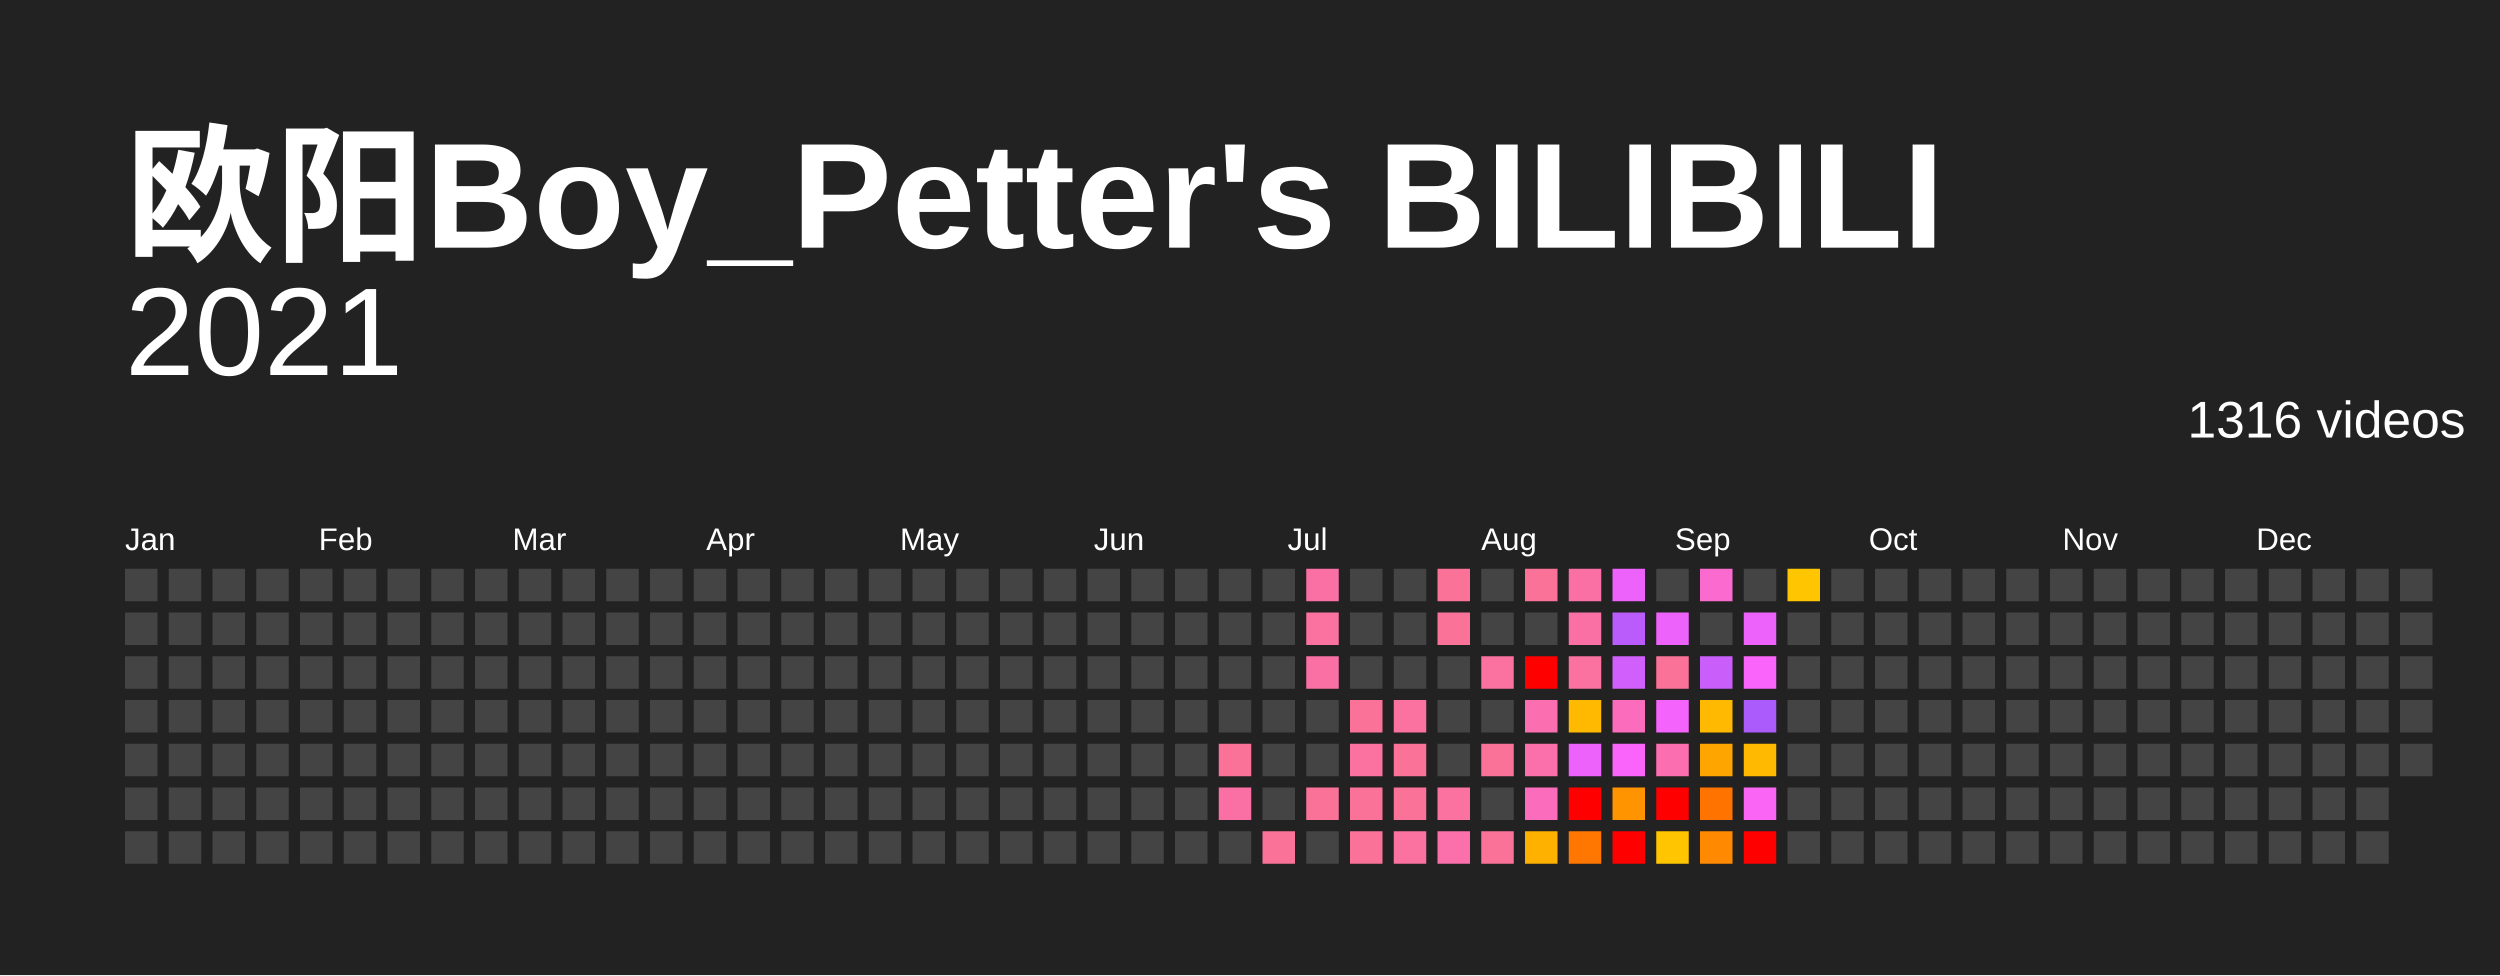
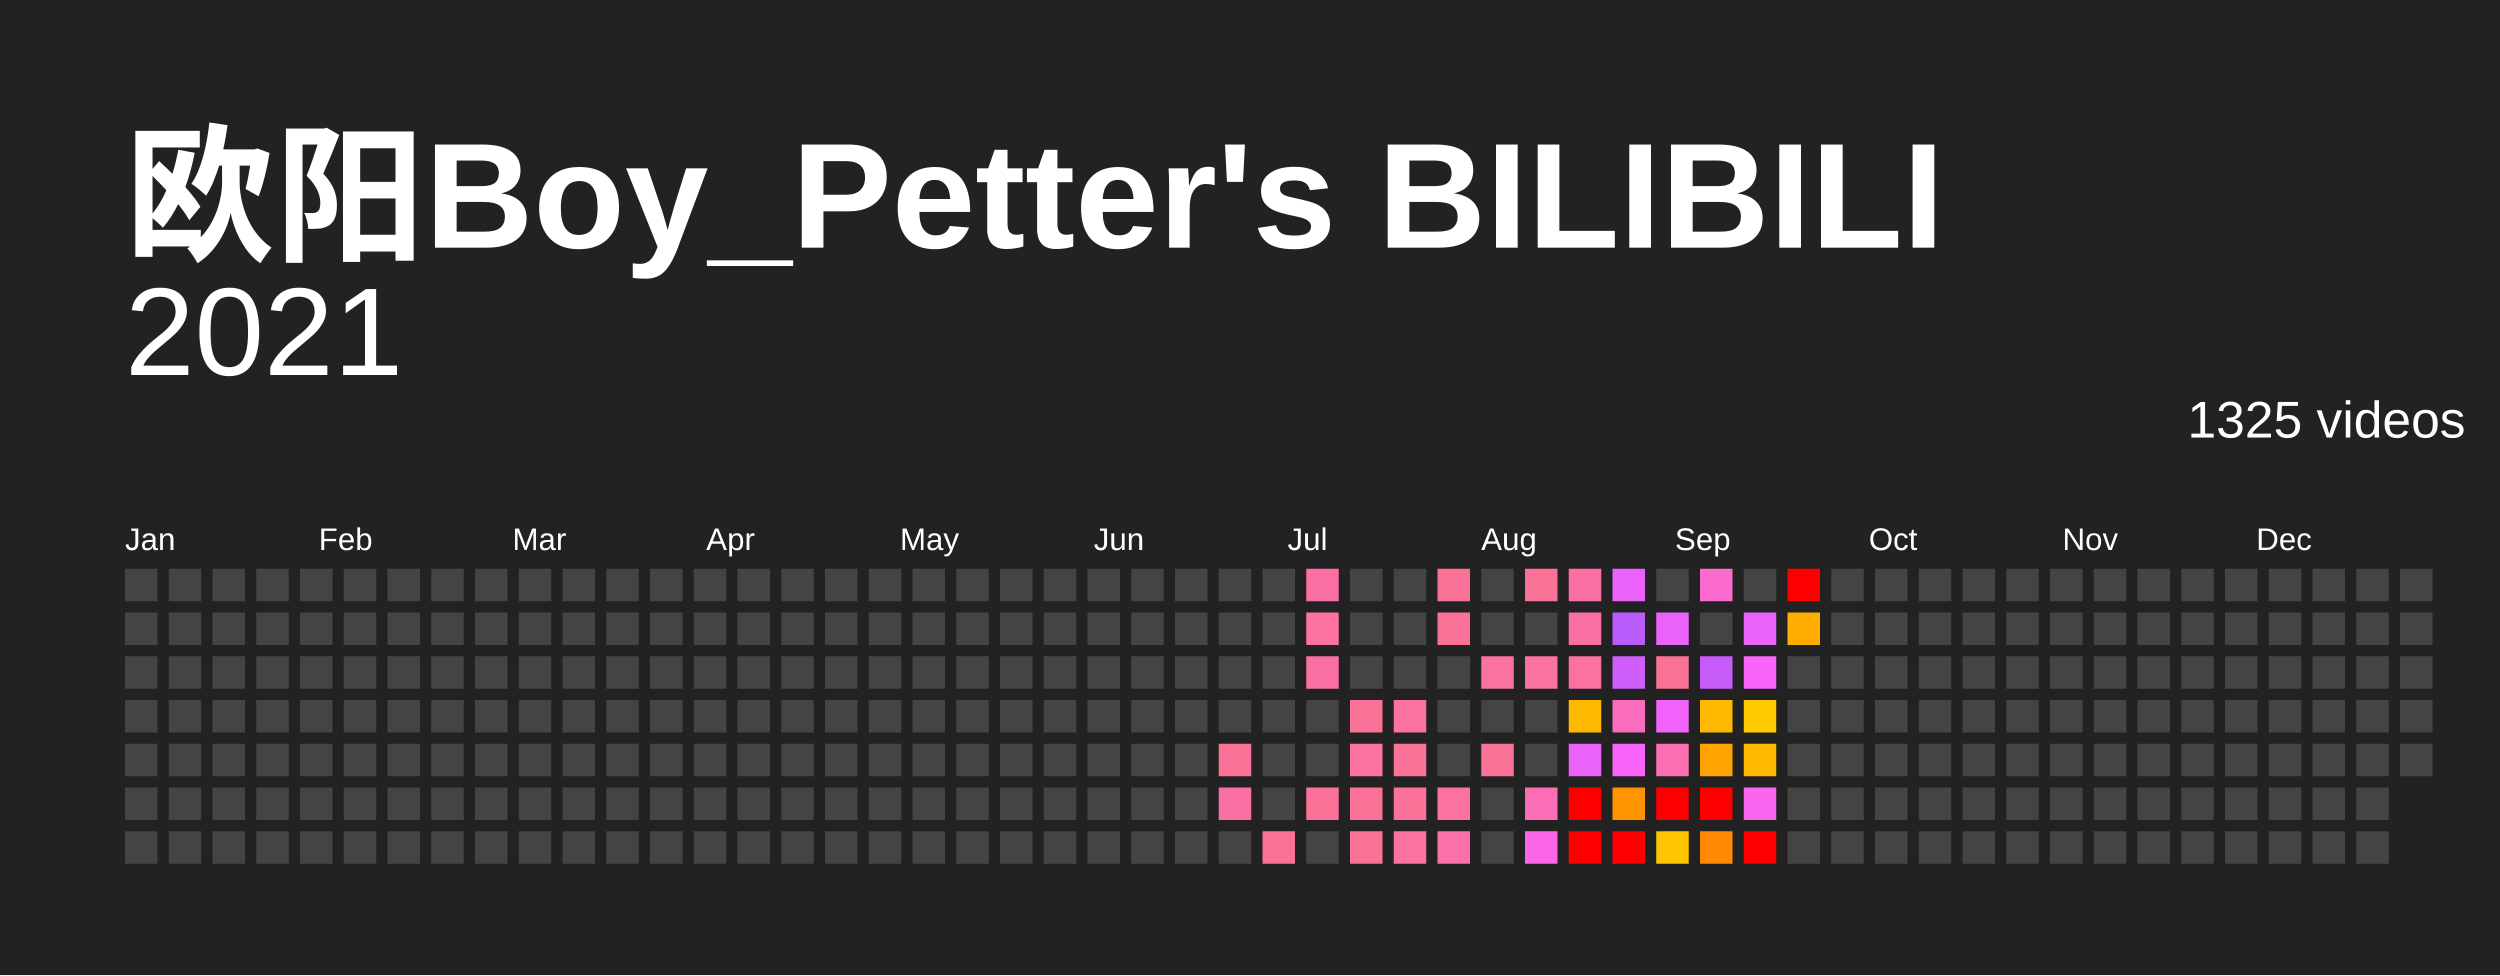
<svg xmlns="http://www.w3.org/2000/svg" baseProfile="full" height="78mm" version="1.1" viewBox="0,0,200,78" width="200mm">
  <defs />
  <rect fill="#222222" height="78" width="200" x="0" y="0" />
  <text fill="#FFFFFF" style="font-size:12px; font-family:Arial; font-weight:bold;" x="10" y="20">欧阳Boy_Petter's BILIBILI</text>
  <text alignment-baseline="hanging" fill="#FFFFFF" style="font-size:10.0px; font-family:Arial;" x="10" y="30">2021</text>
-   <text alignment-baseline="hanging" fill="#FFFFFF" style="font-size:4.125px; font-family:Arial;" x="175" y="35">1316 videos</text>
+   <text alignment-baseline="hanging" fill="#FFFFFF" style="font-size:4.125px; font-family:Arial;" x="175" y="35">1325 videos</text>
  <text fill="#FFFFFF" style="font-size:2.5px; font-family:Arial" x="10.0" y="44">Jan</text>
  <text fill="#FFFFFF" style="font-size:2.5px; font-family:Arial" x="25.5" y="44">Feb</text>
  <text fill="#FFFFFF" style="font-size:2.5px; font-family:Arial" x="41.0" y="44">Mar</text>
  <text fill="#FFFFFF" style="font-size:2.5px; font-family:Arial" x="56.5" y="44">Apr</text>
  <text fill="#FFFFFF" style="font-size:2.5px; font-family:Arial" x="72.0" y="44">May</text>
  <text fill="#FFFFFF" style="font-size:2.5px; font-family:Arial" x="87.5" y="44">Jun</text>
  <text fill="#FFFFFF" style="font-size:2.5px; font-family:Arial" x="103.0" y="44">Jul</text>
  <text fill="#FFFFFF" style="font-size:2.5px; font-family:Arial" x="118.5" y="44">Aug</text>
  <text fill="#FFFFFF" style="font-size:2.5px; font-family:Arial" x="134.0" y="44">Sep</text>
  <text fill="#FFFFFF" style="font-size:2.5px; font-family:Arial" x="149.5" y="44">Oct</text>
  <text fill="#FFFFFF" style="font-size:2.5px; font-family:Arial" x="165.0" y="44">Nov</text>
  <text fill="#FFFFFF" style="font-size:2.5px; font-family:Arial" x="180.5" y="44">Dec</text>
  <rect fill="#444444" height="2.6" width="2.6" x="10.0" y="45.5" />
  <rect fill="#444444" height="2.6" width="2.6" x="10.0" y="49.0" />
  <rect fill="#444444" height="2.6" width="2.6" x="10.0" y="52.5" />
  <rect fill="#444444" height="2.6" width="2.6" x="10.0" y="56.0" />
  <rect fill="#444444" height="2.6" width="2.6" x="10.0" y="59.5" />
  <rect fill="#444444" height="2.6" width="2.6" x="10.0" y="63.0" />
  <rect fill="#444444" height="2.6" width="2.6" x="10.0" y="66.5" />
  <rect fill="#444444" height="2.6" width="2.6" x="13.5" y="45.5" />
  <rect fill="#444444" height="2.6" width="2.6" x="13.5" y="49.0" />
  <rect fill="#444444" height="2.6" width="2.6" x="13.5" y="52.5" />
  <rect fill="#444444" height="2.6" width="2.6" x="13.5" y="56.0" />
  <rect fill="#444444" height="2.6" width="2.6" x="13.5" y="59.5" />
  <rect fill="#444444" height="2.6" width="2.6" x="13.5" y="63.0" />
  <rect fill="#444444" height="2.6" width="2.6" x="13.5" y="66.5" />
  <rect fill="#444444" height="2.6" width="2.6" x="17.0" y="45.5" />
  <rect fill="#444444" height="2.6" width="2.6" x="17.0" y="49.0" />
  <rect fill="#444444" height="2.6" width="2.6" x="17.0" y="52.5" />
  <rect fill="#444444" height="2.6" width="2.6" x="17.0" y="56.0" />
  <rect fill="#444444" height="2.6" width="2.6" x="17.0" y="59.5" />
  <rect fill="#444444" height="2.6" width="2.6" x="17.0" y="63.0" />
  <rect fill="#444444" height="2.6" width="2.6" x="17.0" y="66.5" />
  <rect fill="#444444" height="2.6" width="2.6" x="20.5" y="45.5" />
  <rect fill="#444444" height="2.6" width="2.6" x="20.5" y="49.0" />
  <rect fill="#444444" height="2.6" width="2.6" x="20.5" y="52.5" />
  <rect fill="#444444" height="2.6" width="2.6" x="20.5" y="56.0" />
  <rect fill="#444444" height="2.6" width="2.6" x="20.5" y="59.5" />
  <rect fill="#444444" height="2.6" width="2.6" x="20.5" y="63.0" />
  <rect fill="#444444" height="2.6" width="2.6" x="20.5" y="66.5" />
  <rect fill="#444444" height="2.6" width="2.6" x="24.0" y="45.5" />
  <rect fill="#444444" height="2.6" width="2.6" x="24.0" y="49.0" />
  <rect fill="#444444" height="2.6" width="2.6" x="24.0" y="52.5" />
  <rect fill="#444444" height="2.6" width="2.6" x="24.0" y="56.0" />
  <rect fill="#444444" height="2.6" width="2.6" x="24.0" y="59.5" />
  <rect fill="#444444" height="2.6" width="2.6" x="24.0" y="63.0" />
  <rect fill="#444444" height="2.6" width="2.6" x="24.0" y="66.5" />
  <rect fill="#444444" height="2.6" width="2.6" x="27.5" y="45.5" />
  <rect fill="#444444" height="2.6" width="2.6" x="27.5" y="49.0" />
  <rect fill="#444444" height="2.6" width="2.6" x="27.5" y="52.5" />
  <rect fill="#444444" height="2.6" width="2.6" x="27.5" y="56.0" />
  <rect fill="#444444" height="2.6" width="2.6" x="27.5" y="59.5" />
  <rect fill="#444444" height="2.6" width="2.6" x="27.5" y="63.0" />
  <rect fill="#444444" height="2.6" width="2.6" x="27.5" y="66.5" />
  <rect fill="#444444" height="2.6" width="2.6" x="31.0" y="45.5" />
  <rect fill="#444444" height="2.6" width="2.6" x="31.0" y="49.0" />
  <rect fill="#444444" height="2.6" width="2.6" x="31.0" y="52.5" />
  <rect fill="#444444" height="2.6" width="2.6" x="31.0" y="56.0" />
  <rect fill="#444444" height="2.6" width="2.6" x="31.0" y="59.5" />
  <rect fill="#444444" height="2.6" width="2.6" x="31.0" y="63.0" />
  <rect fill="#444444" height="2.6" width="2.6" x="31.0" y="66.5" />
  <rect fill="#444444" height="2.6" width="2.6" x="34.5" y="45.5" />
  <rect fill="#444444" height="2.6" width="2.6" x="34.5" y="49.0" />
  <rect fill="#444444" height="2.6" width="2.6" x="34.5" y="52.5" />
  <rect fill="#444444" height="2.6" width="2.6" x="34.5" y="56.0" />
  <rect fill="#444444" height="2.6" width="2.6" x="34.5" y="59.5" />
  <rect fill="#444444" height="2.6" width="2.6" x="34.5" y="63.0" />
  <rect fill="#444444" height="2.6" width="2.6" x="34.5" y="66.5" />
  <rect fill="#444444" height="2.6" width="2.6" x="38.0" y="45.5" />
  <rect fill="#444444" height="2.6" width="2.6" x="38.0" y="49.0" />
  <rect fill="#444444" height="2.6" width="2.6" x="38.0" y="52.5" />
  <rect fill="#444444" height="2.6" width="2.6" x="38.0" y="56.0" />
  <rect fill="#444444" height="2.6" width="2.6" x="38.0" y="59.5" />
  <rect fill="#444444" height="2.6" width="2.6" x="38.0" y="63.0" />
  <rect fill="#444444" height="2.6" width="2.6" x="38.0" y="66.5" />
  <rect fill="#444444" height="2.6" width="2.6" x="41.5" y="45.5" />
  <rect fill="#444444" height="2.6" width="2.6" x="41.5" y="49.0" />
  <rect fill="#444444" height="2.6" width="2.6" x="41.5" y="52.5" />
  <rect fill="#444444" height="2.6" width="2.6" x="41.5" y="56.0" />
  <rect fill="#444444" height="2.6" width="2.6" x="41.5" y="59.5" />
  <rect fill="#444444" height="2.6" width="2.6" x="41.5" y="63.0" />
  <rect fill="#444444" height="2.6" width="2.6" x="41.5" y="66.5" />
  <rect fill="#444444" height="2.6" width="2.6" x="45.0" y="45.5" />
  <rect fill="#444444" height="2.6" width="2.6" x="45.0" y="49.0" />
  <rect fill="#444444" height="2.6" width="2.6" x="45.0" y="52.5" />
  <rect fill="#444444" height="2.6" width="2.6" x="45.0" y="56.0" />
  <rect fill="#444444" height="2.6" width="2.6" x="45.0" y="59.5" />
  <rect fill="#444444" height="2.6" width="2.6" x="45.0" y="63.0" />
  <rect fill="#444444" height="2.6" width="2.6" x="45.0" y="66.5" />
  <rect fill="#444444" height="2.6" width="2.6" x="48.5" y="45.5" />
  <rect fill="#444444" height="2.6" width="2.6" x="48.5" y="49.0" />
  <rect fill="#444444" height="2.6" width="2.6" x="48.5" y="52.5" />
  <rect fill="#444444" height="2.6" width="2.6" x="48.5" y="56.0" />
  <rect fill="#444444" height="2.6" width="2.6" x="48.5" y="59.5" />
  <rect fill="#444444" height="2.6" width="2.6" x="48.5" y="63.0" />
  <rect fill="#444444" height="2.6" width="2.6" x="48.5" y="66.5" />
  <rect fill="#444444" height="2.6" width="2.6" x="52.0" y="45.5" />
  <rect fill="#444444" height="2.6" width="2.6" x="52.0" y="49.0" />
  <rect fill="#444444" height="2.6" width="2.6" x="52.0" y="52.5" />
  <rect fill="#444444" height="2.6" width="2.6" x="52.0" y="56.0" />
  <rect fill="#444444" height="2.6" width="2.6" x="52.0" y="59.5" />
  <rect fill="#444444" height="2.6" width="2.6" x="52.0" y="63.0" />
  <rect fill="#444444" height="2.6" width="2.6" x="52.0" y="66.5" />
  <rect fill="#444444" height="2.6" width="2.6" x="55.5" y="45.5" />
  <rect fill="#444444" height="2.6" width="2.6" x="55.5" y="49.0" />
  <rect fill="#444444" height="2.6" width="2.6" x="55.5" y="52.5" />
  <rect fill="#444444" height="2.6" width="2.6" x="55.5" y="56.0" />
  <rect fill="#444444" height="2.6" width="2.6" x="55.5" y="59.5" />
  <rect fill="#444444" height="2.6" width="2.6" x="55.5" y="63.0" />
  <rect fill="#444444" height="2.6" width="2.6" x="55.5" y="66.5" />
  <rect fill="#444444" height="2.6" width="2.6" x="59.0" y="45.5" />
  <rect fill="#444444" height="2.6" width="2.6" x="59.0" y="49.0" />
  <rect fill="#444444" height="2.6" width="2.6" x="59.0" y="52.5" />
  <rect fill="#444444" height="2.6" width="2.6" x="59.0" y="56.0" />
  <rect fill="#444444" height="2.6" width="2.6" x="59.0" y="59.5" />
  <rect fill="#444444" height="2.6" width="2.6" x="59.0" y="63.0" />
  <rect fill="#444444" height="2.6" width="2.6" x="59.0" y="66.5" />
  <rect fill="#444444" height="2.6" width="2.6" x="62.5" y="45.5" />
  <rect fill="#444444" height="2.6" width="2.6" x="62.5" y="49.0" />
  <rect fill="#444444" height="2.6" width="2.6" x="62.5" y="52.5" />
  <rect fill="#444444" height="2.6" width="2.6" x="62.5" y="56.0" />
  <rect fill="#444444" height="2.6" width="2.6" x="62.5" y="59.5" />
  <rect fill="#444444" height="2.6" width="2.6" x="62.5" y="63.0" />
  <rect fill="#444444" height="2.6" width="2.6" x="62.5" y="66.5" />
  <rect fill="#444444" height="2.6" width="2.6" x="66.0" y="45.5" />
  <rect fill="#444444" height="2.6" width="2.6" x="66.0" y="49.0" />
  <rect fill="#444444" height="2.6" width="2.6" x="66.0" y="52.5" />
  <rect fill="#444444" height="2.6" width="2.6" x="66.0" y="56.0" />
  <rect fill="#444444" height="2.6" width="2.6" x="66.0" y="59.5" />
  <rect fill="#444444" height="2.6" width="2.6" x="66.0" y="63.0" />
  <rect fill="#444444" height="2.6" width="2.6" x="66.0" y="66.5" />
  <rect fill="#444444" height="2.6" width="2.6" x="69.5" y="45.5" />
  <rect fill="#444444" height="2.6" width="2.6" x="69.5" y="49.0" />
  <rect fill="#444444" height="2.6" width="2.6" x="69.5" y="52.5" />
  <rect fill="#444444" height="2.6" width="2.6" x="69.5" y="56.0" />
  <rect fill="#444444" height="2.6" width="2.6" x="69.5" y="59.5" />
  <rect fill="#444444" height="2.6" width="2.6" x="69.5" y="63.0" />
  <rect fill="#444444" height="2.6" width="2.6" x="69.5" y="66.5" />
  <rect fill="#444444" height="2.6" width="2.6" x="73.0" y="45.5" />
  <rect fill="#444444" height="2.6" width="2.6" x="73.0" y="49.0" />
  <rect fill="#444444" height="2.6" width="2.6" x="73.0" y="52.5" />
  <rect fill="#444444" height="2.6" width="2.6" x="73.0" y="56.0" />
  <rect fill="#444444" height="2.6" width="2.6" x="73.0" y="59.5" />
  <rect fill="#444444" height="2.6" width="2.6" x="73.0" y="63.0" />
  <rect fill="#444444" height="2.6" width="2.6" x="73.0" y="66.5" />
  <rect fill="#444444" height="2.6" width="2.6" x="76.5" y="45.5" />
  <rect fill="#444444" height="2.6" width="2.6" x="76.5" y="49.0" />
  <rect fill="#444444" height="2.6" width="2.6" x="76.5" y="52.5" />
  <rect fill="#444444" height="2.6" width="2.6" x="76.5" y="56.0" />
  <rect fill="#444444" height="2.6" width="2.6" x="76.5" y="59.5" />
  <rect fill="#444444" height="2.6" width="2.6" x="76.5" y="63.0" />
  <rect fill="#444444" height="2.6" width="2.6" x="76.5" y="66.5" />
  <rect fill="#444444" height="2.6" width="2.6" x="80.0" y="45.5" />
  <rect fill="#444444" height="2.6" width="2.6" x="80.0" y="49.0" />
  <rect fill="#444444" height="2.6" width="2.6" x="80.0" y="52.5" />
  <rect fill="#444444" height="2.6" width="2.6" x="80.0" y="56.0" />
  <rect fill="#444444" height="2.6" width="2.6" x="80.0" y="59.5" />
  <rect fill="#444444" height="2.6" width="2.6" x="80.0" y="63.0" />
  <rect fill="#444444" height="2.6" width="2.6" x="80.0" y="66.5" />
  <rect fill="#444444" height="2.6" width="2.6" x="83.5" y="45.5" />
  <rect fill="#444444" height="2.6" width="2.6" x="83.5" y="49.0" />
  <rect fill="#444444" height="2.6" width="2.6" x="83.5" y="52.5" />
  <rect fill="#444444" height="2.6" width="2.6" x="83.5" y="56.0" />
  <rect fill="#444444" height="2.6" width="2.6" x="83.5" y="59.5" />
  <rect fill="#444444" height="2.6" width="2.6" x="83.5" y="63.0" />
  <rect fill="#444444" height="2.6" width="2.6" x="83.5" y="66.5" />
  <rect fill="#444444" height="2.6" width="2.6" x="87.0" y="45.5" />
  <rect fill="#444444" height="2.6" width="2.6" x="87.0" y="49.0" />
  <rect fill="#444444" height="2.6" width="2.6" x="87.0" y="52.5" />
  <rect fill="#444444" height="2.6" width="2.6" x="87.0" y="56.0" />
  <rect fill="#444444" height="2.6" width="2.6" x="87.0" y="59.5" />
  <rect fill="#444444" height="2.6" width="2.6" x="87.0" y="63.0" />
  <rect fill="#444444" height="2.6" width="2.6" x="87.0" y="66.5" />
  <rect fill="#444444" height="2.6" width="2.6" x="90.5" y="45.5" />
  <rect fill="#444444" height="2.6" width="2.6" x="90.5" y="49.0" />
  <rect fill="#444444" height="2.6" width="2.6" x="90.5" y="52.5" />
  <rect fill="#444444" height="2.6" width="2.6" x="90.5" y="56.0" />
  <rect fill="#444444" height="2.6" width="2.6" x="90.5" y="59.5" />
  <rect fill="#444444" height="2.6" width="2.6" x="90.5" y="63.0" />
  <rect fill="#444444" height="2.6" width="2.6" x="90.5" y="66.5" />
  <rect fill="#444444" height="2.6" width="2.6" x="94.0" y="45.5" />
  <rect fill="#444444" height="2.6" width="2.6" x="94.0" y="49.0" />
  <rect fill="#444444" height="2.6" width="2.6" x="94.0" y="52.5" />
  <rect fill="#444444" height="2.6" width="2.6" x="94.0" y="56.0" />
  <rect fill="#444444" height="2.6" width="2.6" x="94.0" y="59.5" />
  <rect fill="#444444" height="2.6" width="2.6" x="94.0" y="63.0" />
  <rect fill="#444444" height="2.6" width="2.6" x="94.0" y="66.5" />
  <rect fill="#444444" height="2.6" width="2.6" x="97.5" y="45.5" />
  <rect fill="#444444" height="2.6" width="2.6" x="97.5" y="49.0" />
  <rect fill="#444444" height="2.6" width="2.6" x="97.5" y="52.5" />
  <rect fill="#444444" height="2.6" width="2.6" x="97.5" y="56.0" />
  <rect fill="#fb7299" height="2.6" width="2.6" x="97.5" y="59.5" />
  <rect fill="#fb70a4" height="2.6" width="2.6" x="97.5" y="63.0" />
  <rect fill="#444444" height="2.6" width="2.6" x="97.5" y="66.5" />
  <rect fill="#444444" height="2.6" width="2.6" x="101.0" y="45.5" />
  <rect fill="#444444" height="2.6" width="2.6" x="101.0" y="49.0" />
  <rect fill="#444444" height="2.6" width="2.6" x="101.0" y="52.5" />
  <rect fill="#444444" height="2.6" width="2.6" x="101.0" y="56.0" />
  <rect fill="#444444" height="2.6" width="2.6" x="101.0" y="59.5" />
  <rect fill="#444444" height="2.6" width="2.6" x="101.0" y="63.0" />
  <rect fill="#fb7299" height="2.6" width="2.6" x="101.0" y="66.5" />
  <rect fill="#fb70a4" height="2.6" width="2.6" x="104.5" y="45.5" />
  <rect fill="#fb719f" height="2.6" width="2.6" x="104.5" y="49.0" />
  <rect fill="#fb70a4" height="2.6" width="2.6" x="104.5" y="52.5" />
  <rect fill="#444444" height="2.6" width="2.6" x="104.5" y="56.0" />
  <rect fill="#444444" height="2.6" width="2.6" x="104.5" y="59.5" />
  <rect fill="#fb7299" height="2.6" width="2.6" x="104.5" y="63.0" />
  <rect fill="#444444" height="2.6" width="2.6" x="104.5" y="66.5" />
  <rect fill="#444444" height="2.6" width="2.6" x="108.0" y="45.5" />
  <rect fill="#444444" height="2.6" width="2.6" x="108.0" y="49.0" />
  <rect fill="#444444" height="2.6" width="2.6" x="108.0" y="52.5" />
  <rect fill="#fb7299" height="2.6" width="2.6" x="108.0" y="56.0" />
  <rect fill="#fb719f" height="2.6" width="2.6" x="108.0" y="59.5" />
  <rect fill="#fb7299" height="2.6" width="2.6" x="108.0" y="63.0" />
  <rect fill="#fb7299" height="2.6" width="2.6" x="108.0" y="66.5" />
  <rect fill="#444444" height="2.6" width="2.6" x="111.5" y="45.5" />
  <rect fill="#444444" height="2.6" width="2.6" x="111.5" y="49.0" />
  <rect fill="#444444" height="2.6" width="2.6" x="111.5" y="52.5" />
  <rect fill="#fb719f" height="2.6" width="2.6" x="111.5" y="56.0" />
  <rect fill="#fb7299" height="2.6" width="2.6" x="111.5" y="59.5" />
  <rect fill="#fb7299" height="2.6" width="2.6" x="111.5" y="63.0" />
  <rect fill="#fb719f" height="2.6" width="2.6" x="111.5" y="66.5" />
  <rect fill="#fb7299" height="2.6" width="2.6" x="115.0" y="45.5" />
  <rect fill="#fb7299" height="2.6" width="2.6" x="115.0" y="49.0" />
  <rect fill="#444444" height="2.6" width="2.6" x="115.0" y="52.5" />
  <rect fill="#444444" height="2.6" width="2.6" x="115.0" y="56.0" />
  <rect fill="#444444" height="2.6" width="2.6" x="115.0" y="59.5" />
  <rect fill="#fb719f" height="2.6" width="2.6" x="115.0" y="63.0" />
  <rect fill="#fb6faa" height="2.6" width="2.6" x="115.0" y="66.5" />
  <rect fill="#444444" height="2.6" width="2.6" x="118.5" y="45.5" />
  <rect fill="#444444" height="2.6" width="2.6" x="118.5" y="49.0" />
  <rect fill="#fb719f" height="2.6" width="2.6" x="118.5" y="52.5" />
  <rect fill="#444444" height="2.6" width="2.6" x="118.5" y="56.0" />
  <rect fill="#fb7299" height="2.6" width="2.6" x="118.5" y="59.5" />
  <rect fill="#444444" height="2.6" width="2.6" x="118.5" y="63.0" />
-   <rect fill="#fb7299" height="2.6" width="2.6" x="118.5" y="66.5" />
+   <rect fill="#444444" height="2.6" width="2.6" x="118.5" y="66.5" />
  <rect fill="#fb7299" height="2.6" width="2.6" x="122.0" y="45.5" />
  <rect fill="#444444" height="2.6" width="2.6" x="122.0" y="49.0" />
-   <rect fill="red" height="2.6" width="2.6" x="122.0" y="52.5" />
-   <rect fill="#fb6fb0" height="2.6" width="2.6" x="122.0" y="56.0" />
-   <rect fill="#fb6faa" height="2.6" width="2.6" x="122.0" y="59.5" />
-   <rect fill="#fb6dbc" height="2.6" width="2.6" x="122.0" y="63.0" />
-   <rect fill="#ffb100" height="2.6" width="2.6" x="122.0" y="66.5" />
+   <rect fill="#fb719f" height="2.6" width="2.6" x="122.0" y="52.5" />
+   <rect fill="#444444" height="2.6" width="2.6" x="122.0" y="56.0" />
+   <rect fill="#444444" height="2.6" width="2.6" x="122.0" y="59.5" />
+   <rect fill="#fb6eb6" height="2.6" width="2.6" x="122.0" y="63.0" />
+   <rect fill="#fb66e9" height="2.6" width="2.6" x="122.0" y="66.5" />
  <rect fill="#fb70a4" height="2.6" width="2.6" x="125.5" y="45.5" />
  <rect fill="#fb70a4" height="2.6" width="2.6" x="125.5" y="49.0" />
  <rect fill="#fb719f" height="2.6" width="2.6" x="125.5" y="52.5" />
-   <rect fill="#ffb900" height="2.6" width="2.6" x="125.5" y="56.0" />
-   <rect fill="#ed62fb" height="2.6" width="2.6" x="125.5" y="59.5" />
+   <rect fill="#ffb800" height="2.6" width="2.6" x="125.5" y="56.0" />
+   <rect fill="#eb62fb" height="2.6" width="2.6" x="125.5" y="59.5" />
  <rect fill="red" height="2.6" width="2.6" x="125.5" y="63.0" />
-   <rect fill="#ff7600" height="2.6" width="2.6" x="125.5" y="66.5" />
-   <rect fill="#ed62fb" height="2.6" width="2.6" x="129.0" y="45.5" />
-   <rect fill="#ba5cfb" height="2.6" width="2.6" x="129.0" y="49.0" />
-   <rect fill="#d05ffb" height="2.6" width="2.6" x="129.0" y="52.5" />
+   <rect fill="red" height="2.6" width="2.6" x="125.5" y="66.5" />
+   <rect fill="#eb62fb" height="2.6" width="2.6" x="129.0" y="45.5" />
+   <rect fill="#b75cfb" height="2.6" width="2.6" x="129.0" y="49.0" />
+   <rect fill="#ce5efb" height="2.6" width="2.6" x="129.0" y="52.5" />
  <rect fill="#fb6dbc" height="2.6" width="2.6" x="129.0" y="56.0" />
-   <rect fill="#fa64fb" height="2.6" width="2.6" x="129.0" y="59.5" />
+   <rect fill="#f964fb" height="2.6" width="2.6" x="129.0" y="59.5" />
  <rect fill="#ff9300" height="2.6" width="2.6" x="129.0" y="63.0" />
  <rect fill="red" height="2.6" width="2.6" x="129.0" y="66.5" />
  <rect fill="#444444" height="2.6" width="2.6" x="132.5" y="45.5" />
-   <rect fill="#ed62fb" height="2.6" width="2.6" x="132.5" y="49.0" />
+   <rect fill="#eb62fb" height="2.6" width="2.6" x="132.5" y="49.0" />
  <rect fill="#fb7299" height="2.6" width="2.6" x="132.5" y="52.5" />
-   <rect fill="#f463fb" height="2.6" width="2.6" x="132.5" y="56.0" />
-   <rect fill="#fb6fb0" height="2.6" width="2.6" x="132.5" y="59.5" />
+   <rect fill="#f263fb" height="2.6" width="2.6" x="132.5" y="56.0" />
+   <rect fill="#fb6eb0" height="2.6" width="2.6" x="132.5" y="59.5" />
  <rect fill="red" height="2.6" width="2.6" x="132.5" y="63.0" />
-   <rect fill="#ffc500" height="2.6" width="2.6" x="132.5" y="66.5" />
-   <rect fill="#fb6ace" height="2.6" width="2.6" x="136.0" y="45.5" />
+   <rect fill="#ffc400" height="2.6" width="2.6" x="132.5" y="66.5" />
+   <rect fill="#fb6acf" height="2.6" width="2.6" x="136.0" y="45.5" />
  <rect fill="#444444" height="2.6" width="2.6" x="136.0" y="49.0" />
-   <rect fill="#c95efb" height="2.6" width="2.6" x="136.0" y="52.5" />
-   <rect fill="#ffb900" height="2.6" width="2.6" x="136.0" y="56.0" />
-   <rect fill="#ffa500" height="2.6" width="2.6" x="136.0" y="59.5" />
-   <rect fill="#ff7400" height="2.6" width="2.6" x="136.0" y="63.0" />
+   <rect fill="#c65dfb" height="2.6" width="2.6" x="136.0" y="52.5" />
+   <rect fill="#ffb800" height="2.6" width="2.6" x="136.0" y="56.0" />
+   <rect fill="#ffa300" height="2.6" width="2.6" x="136.0" y="59.5" />
+   <rect fill="red" height="2.6" width="2.6" x="136.0" y="63.0" />
  <rect fill="#ff8900" height="2.6" width="2.6" x="136.0" y="66.5" />
  <rect fill="#444444" height="2.6" width="2.6" x="139.5" y="45.5" />
-   <rect fill="#ed62fb" height="2.6" width="2.6" x="139.5" y="49.0" />
-   <rect fill="#fa64fb" height="2.6" width="2.6" x="139.5" y="52.5" />
-   <rect fill="#ab5afb" height="2.6" width="2.6" x="139.5" y="56.0" />
-   <rect fill="#ffb900" height="2.6" width="2.6" x="139.5" y="59.5" />
-   <rect fill="#fb65f5" height="2.6" width="2.6" x="139.5" y="63.0" />
+   <rect fill="#eb62fb" height="2.6" width="2.6" x="139.5" y="49.0" />
+   <rect fill="#f964fb" height="2.6" width="2.6" x="139.5" y="52.5" />
+   <rect fill="#ffca00" height="2.6" width="2.6" x="139.5" y="56.0" />
+   <rect fill="#ffba00" height="2.6" width="2.6" x="139.5" y="59.5" />
+   <rect fill="#fb66f0" height="2.6" width="2.6" x="139.5" y="63.0" />
  <rect fill="red" height="2.6" width="2.6" x="139.5" y="66.5" />
-   <rect fill="#ffc500" height="2.6" width="2.6" x="143.0" y="45.5" />
-   <rect fill="#444444" height="2.6" width="2.6" x="143.0" y="49.0" />
+   <rect fill="red" height="2.6" width="2.6" x="143.0" y="45.5" />
+   <rect fill="#ffad00" height="2.6" width="2.6" x="143.0" y="49.0" />
  <rect fill="#444444" height="2.6" width="2.6" x="143.0" y="52.5" />
  <rect fill="#444444" height="2.6" width="2.6" x="143.0" y="56.0" />
  <rect fill="#444444" height="2.6" width="2.6" x="143.0" y="59.5" />
  <rect fill="#444444" height="2.6" width="2.6" x="143.0" y="63.0" />
  <rect fill="#444444" height="2.6" width="2.6" x="143.0" y="66.5" />
  <rect fill="#444444" height="2.6" width="2.6" x="146.5" y="45.5" />
  <rect fill="#444444" height="2.6" width="2.6" x="146.5" y="49.0" />
  <rect fill="#444444" height="2.6" width="2.6" x="146.5" y="52.5" />
  <rect fill="#444444" height="2.6" width="2.6" x="146.5" y="56.0" />
  <rect fill="#444444" height="2.6" width="2.6" x="146.5" y="59.5" />
  <rect fill="#444444" height="2.6" width="2.6" x="146.5" y="63.0" />
  <rect fill="#444444" height="2.6" width="2.6" x="146.5" y="66.5" />
  <rect fill="#444444" height="2.6" width="2.6" x="150.0" y="45.5" />
  <rect fill="#444444" height="2.6" width="2.6" x="150.0" y="49.0" />
  <rect fill="#444444" height="2.6" width="2.6" x="150.0" y="52.5" />
  <rect fill="#444444" height="2.6" width="2.6" x="150.0" y="56.0" />
  <rect fill="#444444" height="2.6" width="2.6" x="150.0" y="59.5" />
  <rect fill="#444444" height="2.6" width="2.6" x="150.0" y="63.0" />
  <rect fill="#444444" height="2.6" width="2.6" x="150.0" y="66.5" />
  <rect fill="#444444" height="2.6" width="2.6" x="153.5" y="45.5" />
  <rect fill="#444444" height="2.6" width="2.6" x="153.5" y="49.0" />
  <rect fill="#444444" height="2.6" width="2.6" x="153.5" y="52.5" />
  <rect fill="#444444" height="2.6" width="2.6" x="153.5" y="56.0" />
  <rect fill="#444444" height="2.6" width="2.6" x="153.5" y="59.5" />
  <rect fill="#444444" height="2.6" width="2.6" x="153.5" y="63.0" />
  <rect fill="#444444" height="2.6" width="2.6" x="153.5" y="66.5" />
  <rect fill="#444444" height="2.6" width="2.6" x="157.0" y="45.5" />
  <rect fill="#444444" height="2.6" width="2.6" x="157.0" y="49.0" />
  <rect fill="#444444" height="2.6" width="2.6" x="157.0" y="52.5" />
  <rect fill="#444444" height="2.6" width="2.6" x="157.0" y="56.0" />
  <rect fill="#444444" height="2.6" width="2.6" x="157.0" y="59.5" />
  <rect fill="#444444" height="2.6" width="2.6" x="157.0" y="63.0" />
  <rect fill="#444444" height="2.6" width="2.6" x="157.0" y="66.5" />
  <rect fill="#444444" height="2.6" width="2.6" x="160.5" y="45.5" />
  <rect fill="#444444" height="2.6" width="2.6" x="160.5" y="49.0" />
  <rect fill="#444444" height="2.6" width="2.6" x="160.5" y="52.5" />
  <rect fill="#444444" height="2.6" width="2.6" x="160.5" y="56.0" />
  <rect fill="#444444" height="2.6" width="2.6" x="160.5" y="59.5" />
  <rect fill="#444444" height="2.6" width="2.6" x="160.5" y="63.0" />
  <rect fill="#444444" height="2.6" width="2.6" x="160.5" y="66.5" />
  <rect fill="#444444" height="2.6" width="2.6" x="164.0" y="45.5" />
  <rect fill="#444444" height="2.6" width="2.6" x="164.0" y="49.0" />
  <rect fill="#444444" height="2.6" width="2.6" x="164.0" y="52.5" />
  <rect fill="#444444" height="2.6" width="2.6" x="164.0" y="56.0" />
  <rect fill="#444444" height="2.6" width="2.6" x="164.0" y="59.5" />
  <rect fill="#444444" height="2.6" width="2.6" x="164.0" y="63.0" />
  <rect fill="#444444" height="2.6" width="2.6" x="164.0" y="66.5" />
  <rect fill="#444444" height="2.6" width="2.6" x="167.5" y="45.5" />
  <rect fill="#444444" height="2.6" width="2.6" x="167.5" y="49.0" />
  <rect fill="#444444" height="2.6" width="2.6" x="167.5" y="52.5" />
  <rect fill="#444444" height="2.6" width="2.6" x="167.5" y="56.0" />
  <rect fill="#444444" height="2.6" width="2.6" x="167.5" y="59.5" />
  <rect fill="#444444" height="2.6" width="2.6" x="167.5" y="63.0" />
  <rect fill="#444444" height="2.6" width="2.6" x="167.5" y="66.5" />
  <rect fill="#444444" height="2.6" width="2.6" x="171.0" y="45.5" />
  <rect fill="#444444" height="2.6" width="2.6" x="171.0" y="49.0" />
  <rect fill="#444444" height="2.6" width="2.6" x="171.0" y="52.5" />
  <rect fill="#444444" height="2.6" width="2.6" x="171.0" y="56.0" />
  <rect fill="#444444" height="2.6" width="2.6" x="171.0" y="59.5" />
  <rect fill="#444444" height="2.6" width="2.6" x="171.0" y="63.0" />
  <rect fill="#444444" height="2.6" width="2.6" x="171.0" y="66.5" />
  <rect fill="#444444" height="2.6" width="2.6" x="174.5" y="45.5" />
  <rect fill="#444444" height="2.6" width="2.6" x="174.5" y="49.0" />
  <rect fill="#444444" height="2.6" width="2.6" x="174.5" y="52.5" />
  <rect fill="#444444" height="2.6" width="2.6" x="174.5" y="56.0" />
  <rect fill="#444444" height="2.6" width="2.6" x="174.5" y="59.5" />
  <rect fill="#444444" height="2.6" width="2.6" x="174.5" y="63.0" />
  <rect fill="#444444" height="2.6" width="2.6" x="174.5" y="66.5" />
  <rect fill="#444444" height="2.6" width="2.6" x="178.0" y="45.5" />
  <rect fill="#444444" height="2.6" width="2.6" x="178.0" y="49.0" />
  <rect fill="#444444" height="2.6" width="2.6" x="178.0" y="52.5" />
  <rect fill="#444444" height="2.6" width="2.6" x="178.0" y="56.0" />
  <rect fill="#444444" height="2.6" width="2.6" x="178.0" y="59.5" />
  <rect fill="#444444" height="2.6" width="2.6" x="178.0" y="63.0" />
  <rect fill="#444444" height="2.6" width="2.6" x="178.0" y="66.5" />
  <rect fill="#444444" height="2.6" width="2.6" x="181.5" y="45.5" />
  <rect fill="#444444" height="2.6" width="2.6" x="181.5" y="49.0" />
  <rect fill="#444444" height="2.6" width="2.6" x="181.5" y="52.5" />
  <rect fill="#444444" height="2.6" width="2.6" x="181.5" y="56.0" />
  <rect fill="#444444" height="2.6" width="2.6" x="181.5" y="59.5" />
  <rect fill="#444444" height="2.6" width="2.6" x="181.5" y="63.0" />
  <rect fill="#444444" height="2.6" width="2.6" x="181.5" y="66.5" />
  <rect fill="#444444" height="2.6" width="2.6" x="185.0" y="45.5" />
  <rect fill="#444444" height="2.6" width="2.6" x="185.0" y="49.0" />
  <rect fill="#444444" height="2.6" width="2.6" x="185.0" y="52.5" />
  <rect fill="#444444" height="2.6" width="2.6" x="185.0" y="56.0" />
  <rect fill="#444444" height="2.6" width="2.6" x="185.0" y="59.5" />
  <rect fill="#444444" height="2.6" width="2.6" x="185.0" y="63.0" />
  <rect fill="#444444" height="2.6" width="2.6" x="185.0" y="66.5" />
  <rect fill="#444444" height="2.6" width="2.6" x="188.5" y="45.5" />
  <rect fill="#444444" height="2.6" width="2.6" x="188.5" y="49.0" />
  <rect fill="#444444" height="2.6" width="2.6" x="188.5" y="52.5" />
  <rect fill="#444444" height="2.6" width="2.6" x="188.5" y="56.0" />
  <rect fill="#444444" height="2.6" width="2.6" x="188.5" y="59.5" />
  <rect fill="#444444" height="2.6" width="2.6" x="188.5" y="63.0" />
  <rect fill="#444444" height="2.6" width="2.6" x="188.5" y="66.5" />
  <rect fill="#444444" height="2.6" width="2.6" x="192.0" y="45.5" />
  <rect fill="#444444" height="2.6" width="2.6" x="192.0" y="49.0" />
  <rect fill="#444444" height="2.6" width="2.6" x="192.0" y="52.5" />
  <rect fill="#444444" height="2.6" width="2.6" x="192.0" y="56.0" />
  <rect fill="#444444" height="2.6" width="2.6" x="192.0" y="59.5" />
</svg>
